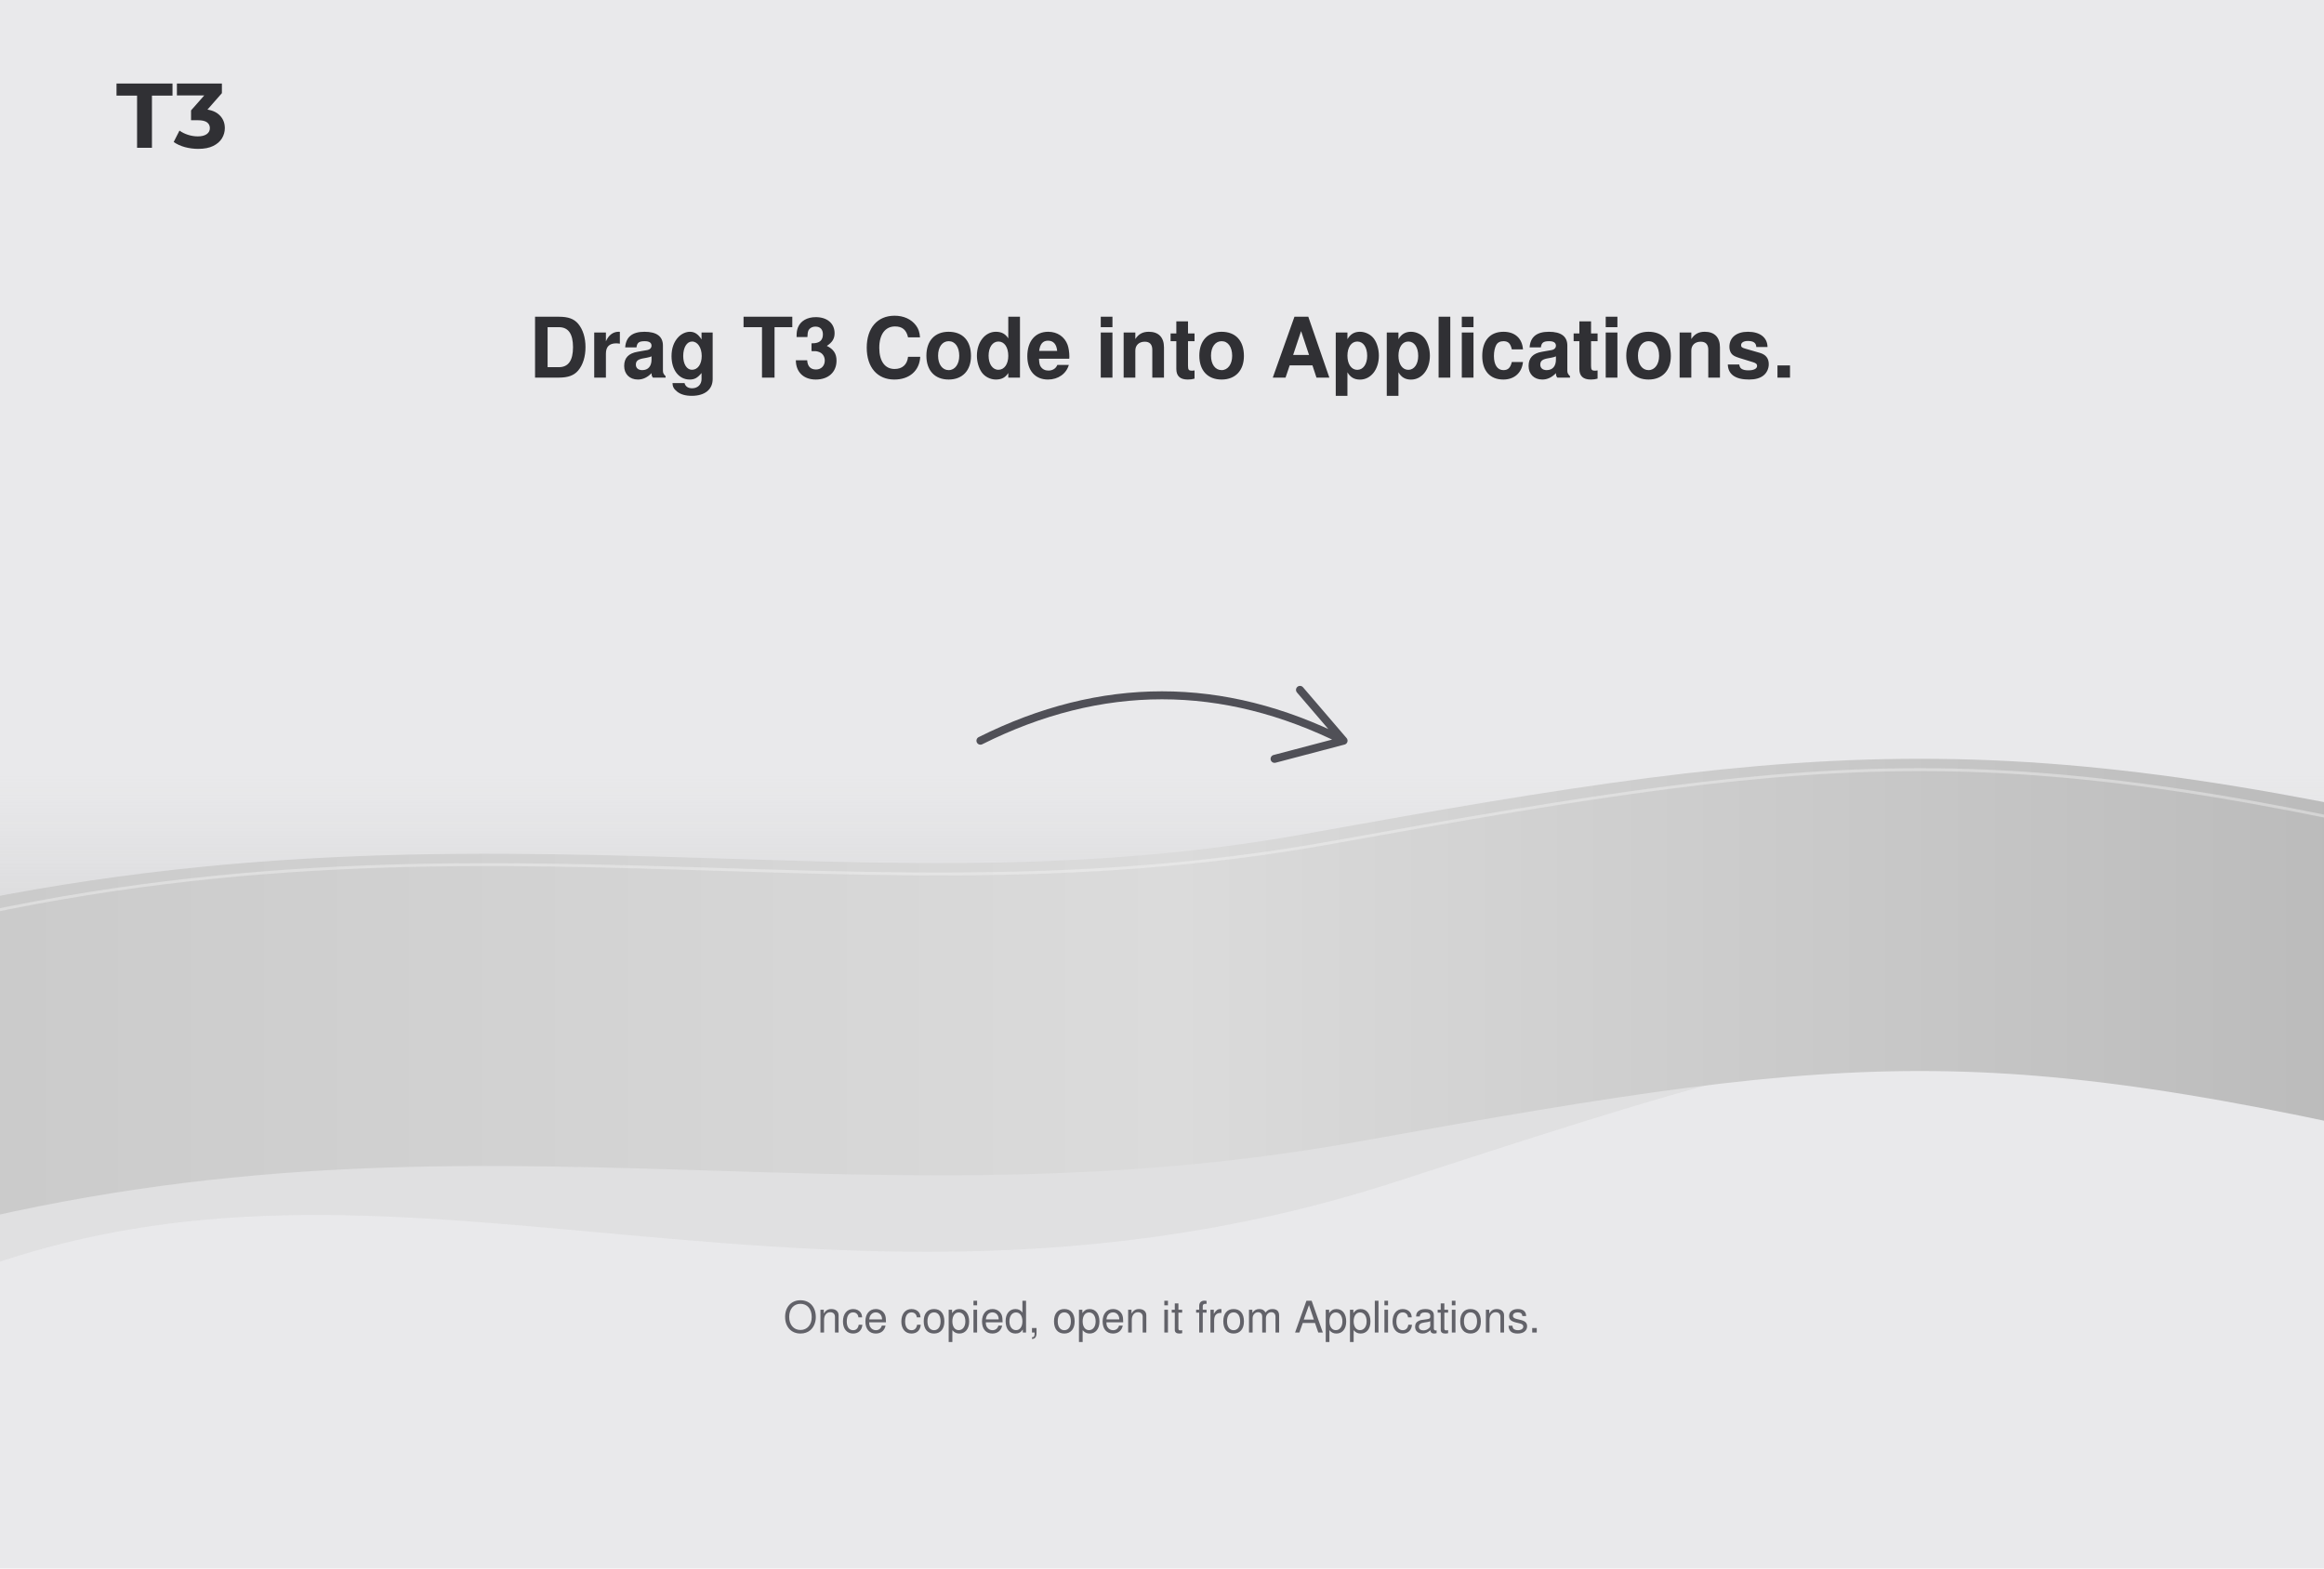
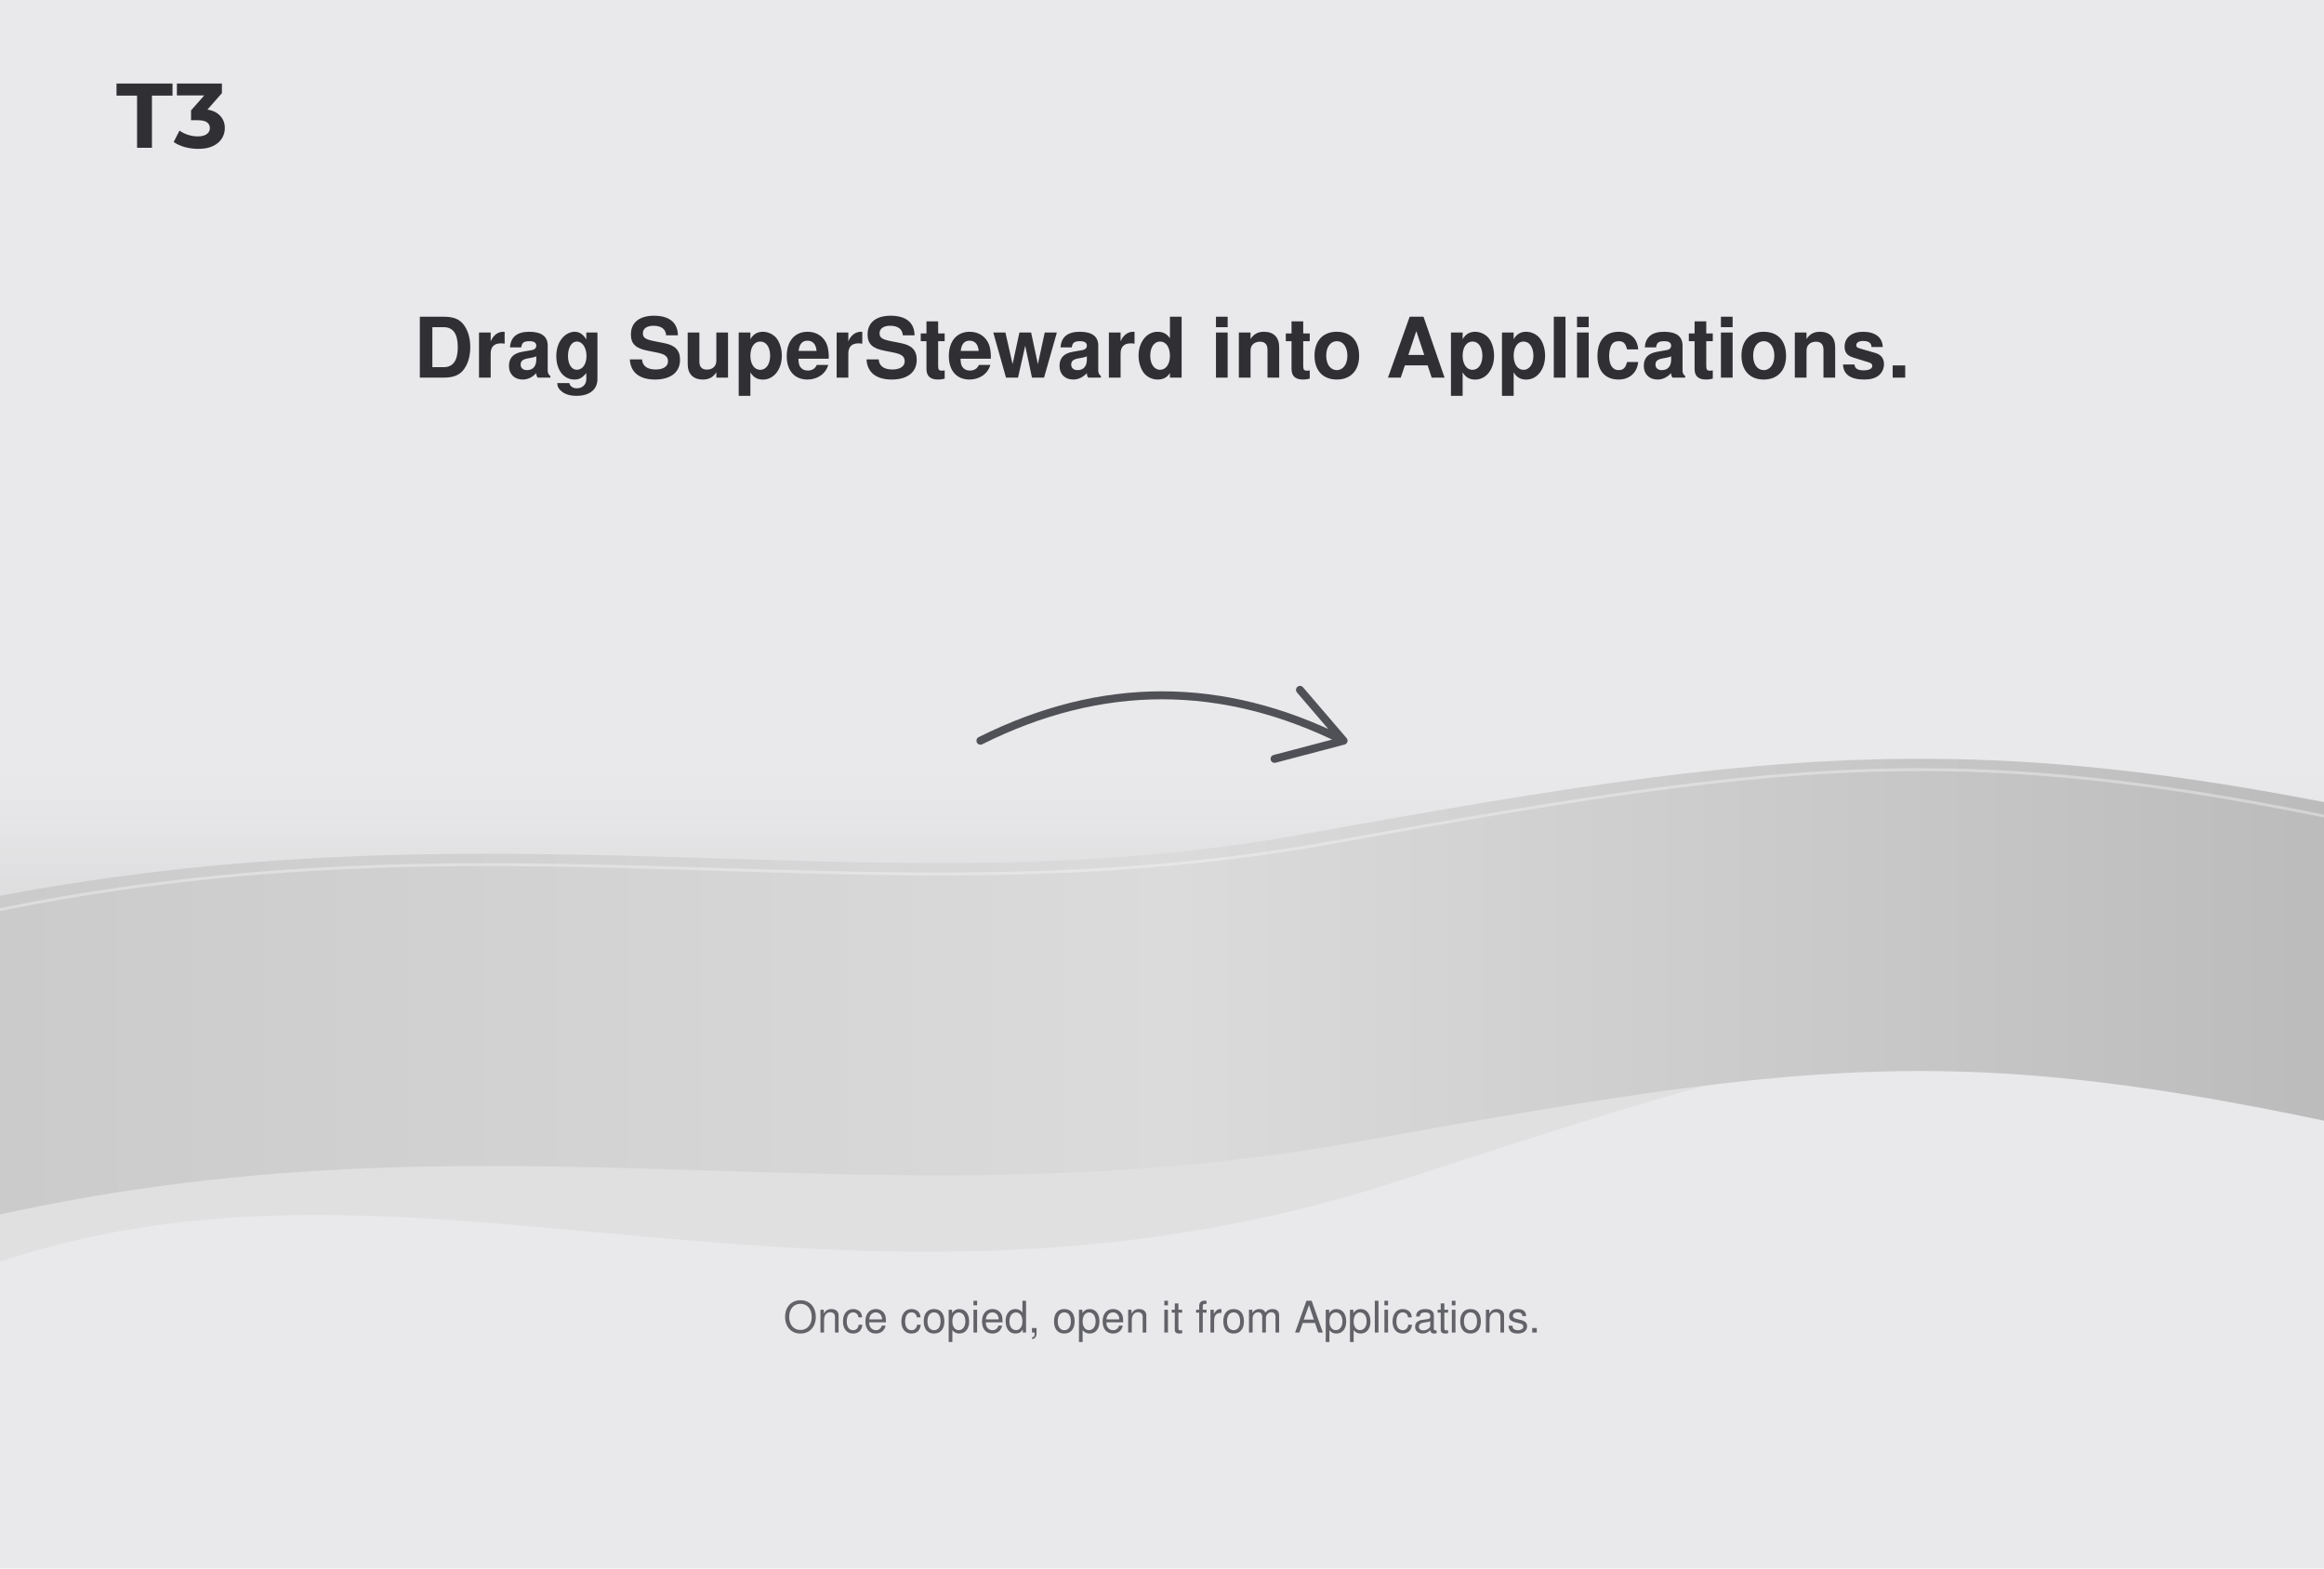
<svg xmlns="http://www.w3.org/2000/svg" width="1280" height="864" viewBox="0 0 640 432">
  <defs>
    <linearGradient id="veil" x1="0" y1="0" x2="0" y2="1">
      <stop stop-color="#B7B7B7" stop-opacity="0" />
      <stop offset=".55" stop-color="#A5A5A5" stop-opacity=".24" />
      <stop offset="1" stop-color="#D1D1D1" stop-opacity=".4" />
    </linearGradient>
    <linearGradient id="silk" x1="0" y1="0" x2="1" y2="0">
      <stop stop-color="#C8C8C8" />
      <stop offset=".5" stop-color="#DBDBDB" />
      <stop offset="1" stop-color="#B5B5B5" />
    </linearGradient>
  </defs>
  <rect width="640" height="432" fill="#E9E9EB" />
  <path d="M-60 293C95 220 214 304 362 256S559 191 707 257" stroke="url(#veil)" stroke-width="146" fill="none" opacity="1" stroke-linecap="round" stroke-linejoin="round" />
  <path d="M-60 306C113 252 223 298 367 272S553 242 707 280" stroke="url(#silk)" stroke-width="86" fill="none" opacity="1" stroke-linecap="round" stroke-linejoin="round" />
  <path d="M-60 266C113 212 223 258 367 232S553 202 707 240" stroke="#F5F5F5" stroke-width="0.8" fill="none" opacity="0.42" stroke-linecap="round" stroke-linejoin="round" />
  <svg x="32" y="23" width="30" height="18" viewBox="15.531 37 94.394 56.96" fill="#303034">
    <path d="M33.451 93V47.56H15.531V37H64.331V47.56H46.411V93H33.451ZM86.725 93.96C82.832 93.96 78.965 93.453 75.125 92.44C71.285 91.373 68.032 89.88 65.365 87.96L70.405 78.04C72.539 79.587 75.019 80.813 77.845 81.72C80.672 82.627 83.525 83.08 86.405 83.08C89.659 83.08 92.219 82.44 94.085 81.16C95.952 79.88 96.885 78.12 96.885 75.88C96.885 73.747 96.059 72.067 94.405 70.84C92.752 69.613 90.085 69 86.405 69H80.485V60.44L96.085 42.76L97.525 47.4H68.165V37H107.365V45.4L91.845 63.08L85.285 59.32H89.045C95.925 59.32 101.125 60.867 104.645 63.96C108.165 67.053 109.925 71.027 109.925 75.88C109.925 79.027 109.099 81.987 107.445 84.76C105.792 87.48 103.259 89.693 99.845 91.4C96.432 93.107 92.059 93.96 86.725 93.96Z" />
  </svg>
-   <text x="320" y="104" fill="#303034" font-family="Helvetica" font-size="23" font-weight="700" text-anchor="middle">Drag T3 Code into Applications.</text>
+   <text x="320" y="104" fill="#303034" font-family="Helvetica" font-size="23" font-weight="700" text-anchor="middle">Drag SuperSteward into Applications.</text>
  <path d="M270 204Q320 179 370 204M358 190L370 204L351 209" stroke="#505057" stroke-width="2.2" fill="none" opacity="1" stroke-linecap="round" stroke-linejoin="round" />
  <text x="320" y="367" fill="#626269" font-family="Helvetica" font-size="12" font-weight="400" text-anchor="middle">Once copied, open it from Applications.</text>
</svg>
